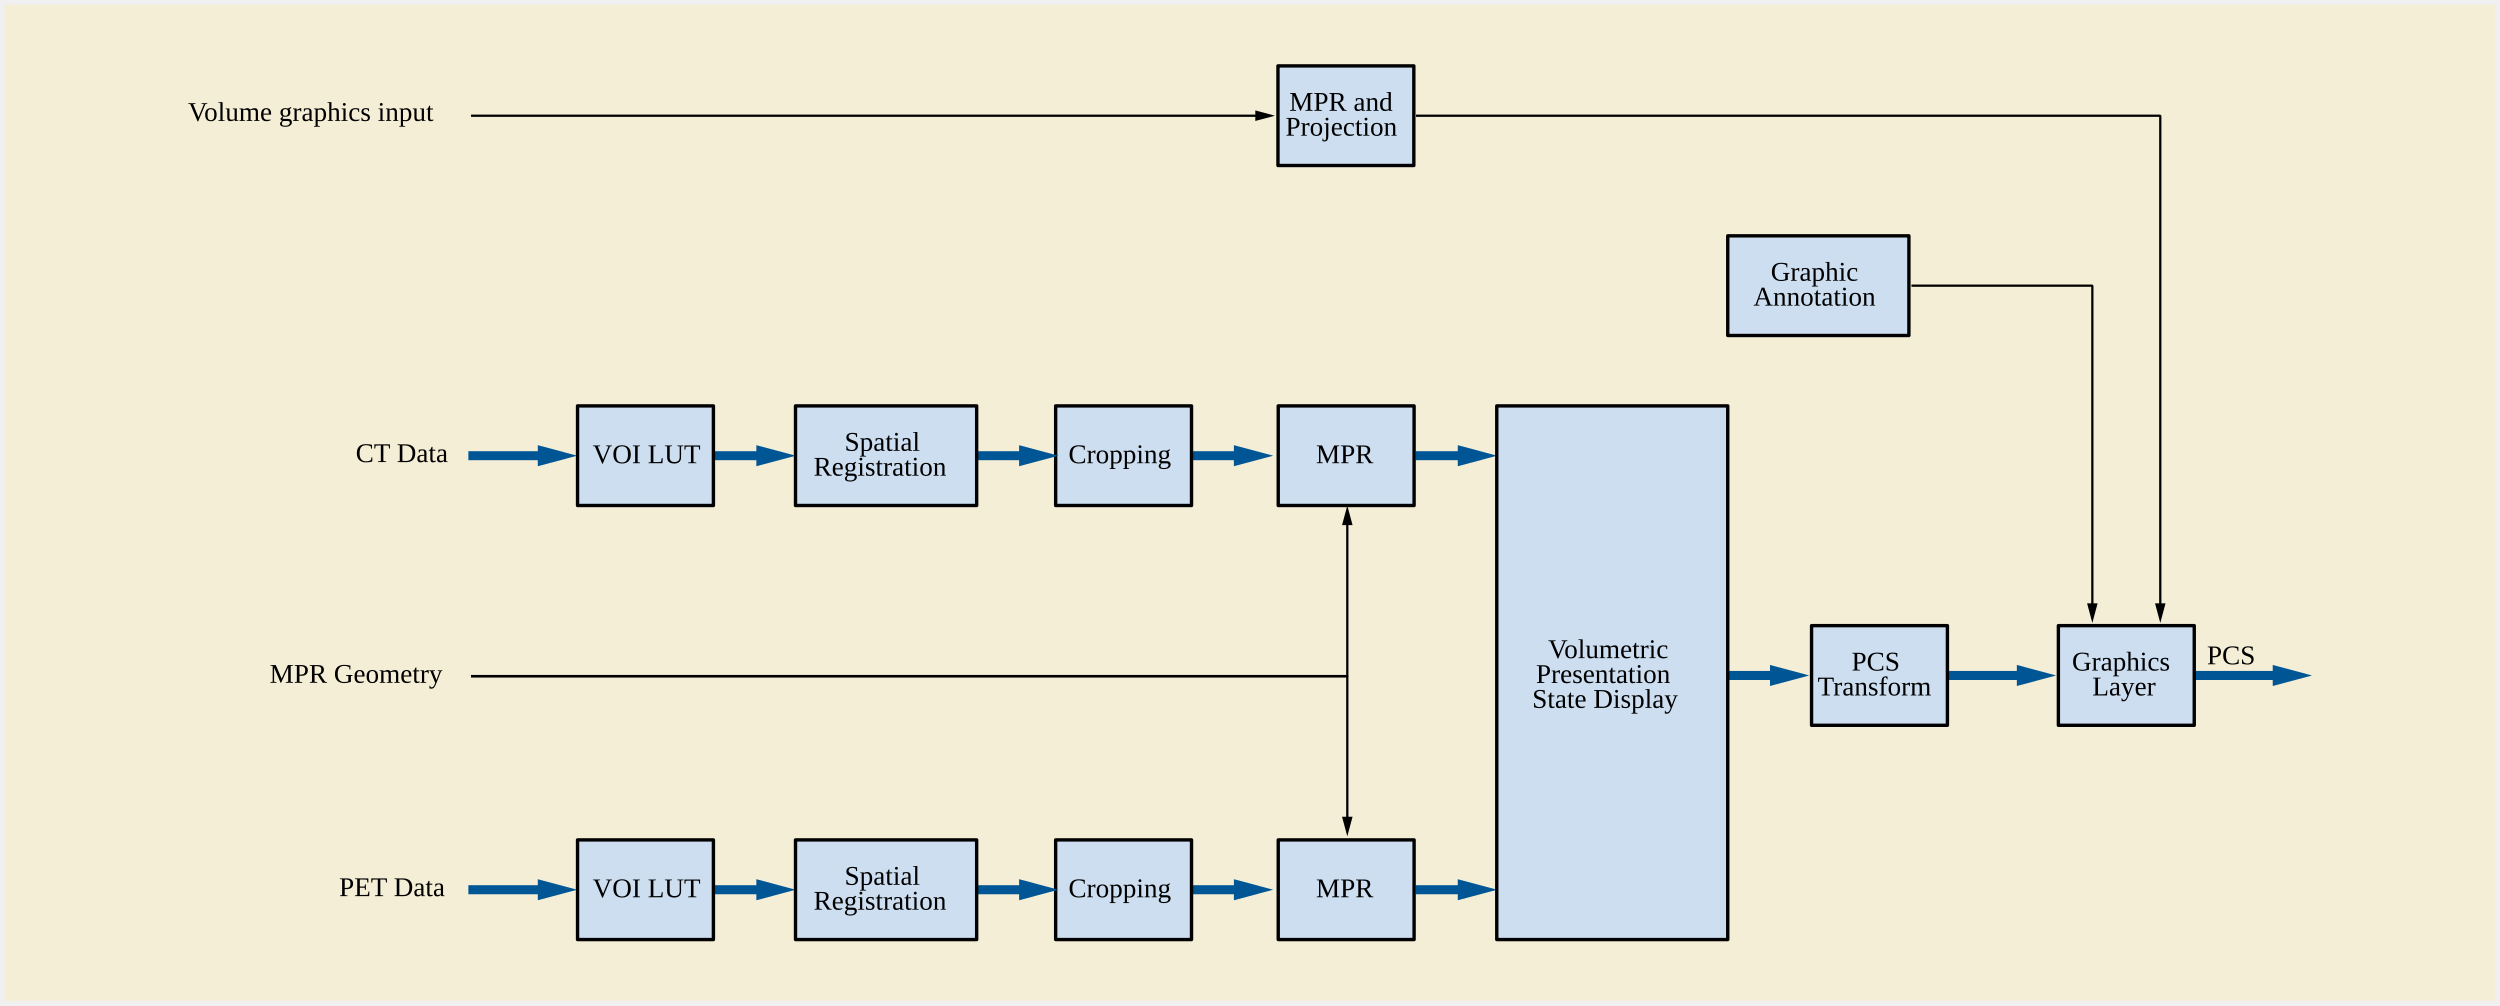
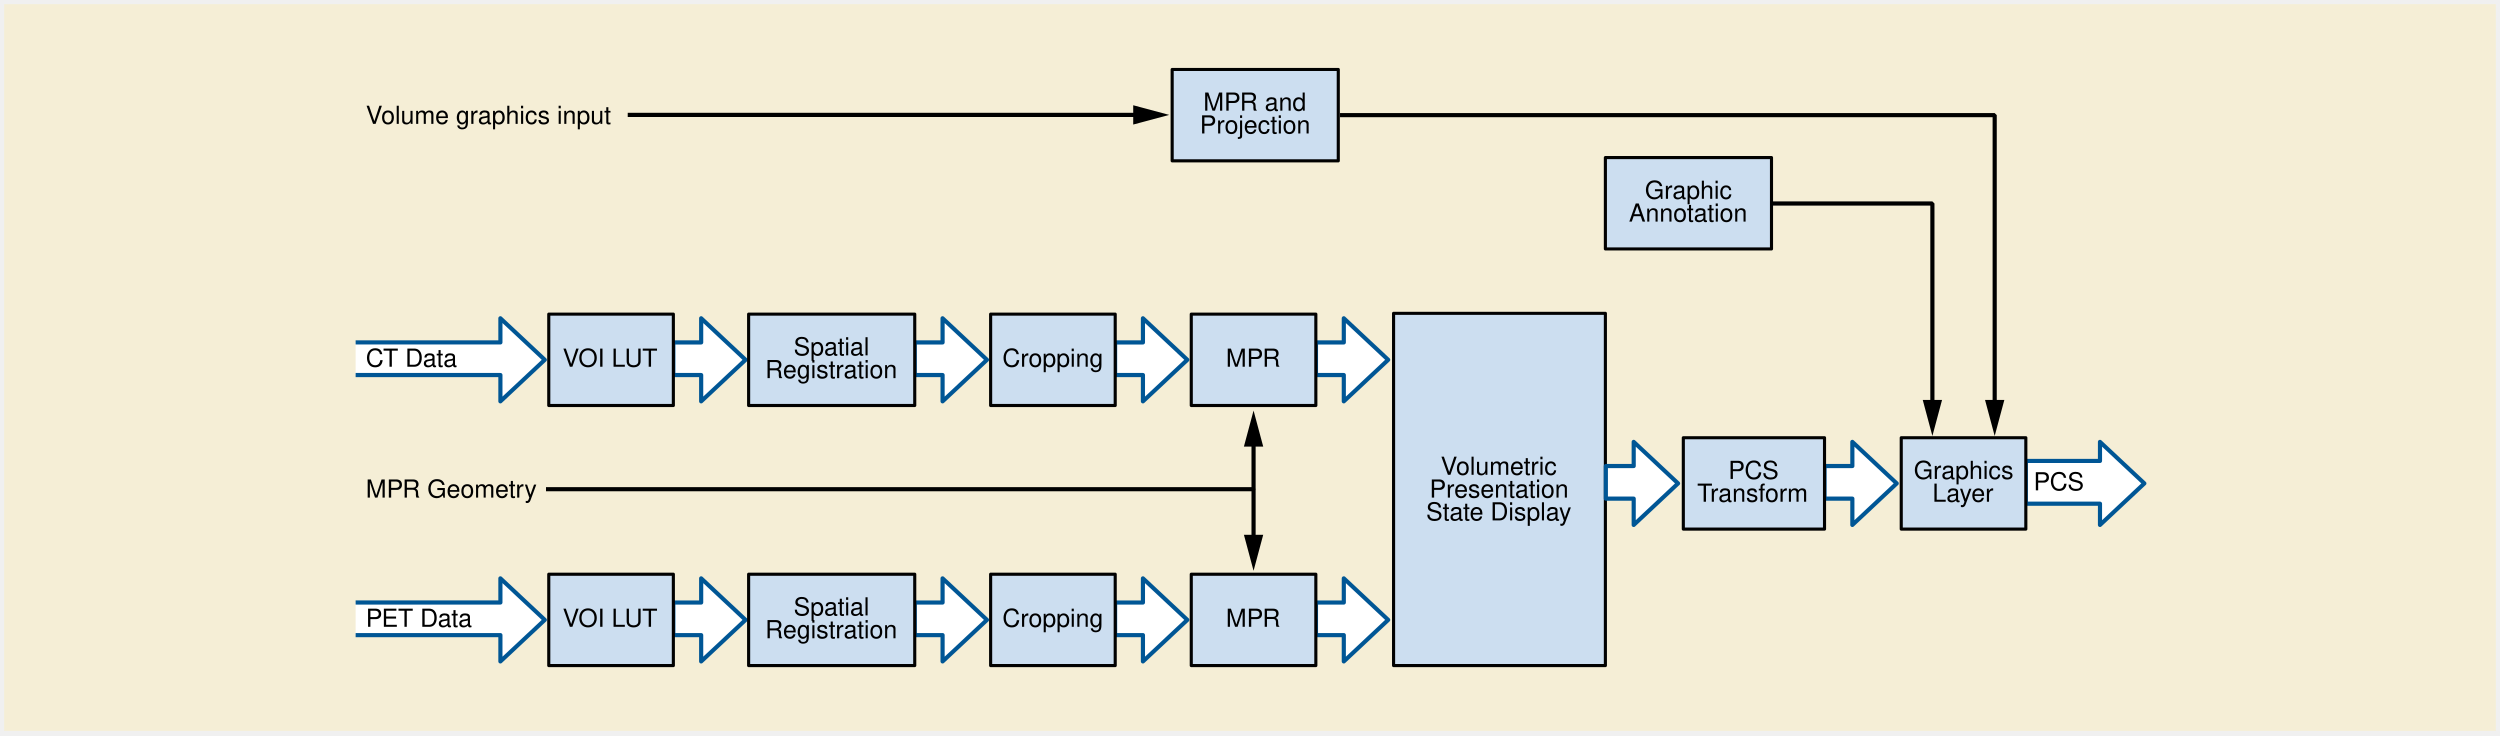
- <svg xmlns="http://www.w3.org/2000/svg" version="1.1" id="Layer_1" x="0px" y="0px" width="552px" height="222px" viewBox="0 0 552 222" enable-background="new 0 0 552 222" xml:space="preserve">
+ <svg xmlns="http://www.w3.org/2000/svg" version="1.1" id="Layer_1" x="0px" y="0px" width="602px" height="177px" viewBox="0 0 602 177" enable-background="new 0 0 602 177" xml:space="preserve">
+   <defs>
+     <style type="text/css">
+ 	text {
+ 	  font-family: Helvetica, Verdana, ArialUnicodeMS, san-serif
+ 	}
+ 	</style>
+   </defs>
  <g>
-     <rect x="1" y="1" fill="#F5EED6" width="550" height="220" />
+    </g>
+   <g>
+     <rect x="1" y="1" fill="#F5EED6" width="600" height="175" />
    <g>
+       <path fill="#FFFFFF" stroke="#005695" stroke-linejoin="round" d="M346.681,132.438" />
+       <path fill="#FFFFFF" stroke="#005695" stroke-linejoin="round" d="M346.681,155.111" />
+       <polyline fill="#FFFFFF" stroke="#005695" stroke-linejoin="round" points="85.636,82.451 120.496,82.451 120.496,76.643     131.182,86.642 120.496,96.643 120.496,90.307 85.636,90.307   " />
+       <polygon fill="#FFFFFF" stroke="#005695" stroke-linecap="round" stroke-linejoin="round" points="162.136,90.31 162.136,82.458     168.841,82.458 168.841,76.643 179.526,86.642 168.841,96.643 168.841,90.31   " />
+       <polygon fill="#FFFFFF" stroke="#005695" stroke-linecap="round" stroke-linejoin="round" points="220.269,90.31 220.269,82.458     226.974,82.458 226.974,76.643 237.66,86.642 226.974,96.643 226.974,90.31   " />
+       <polygon fill="#FFFFFF" stroke="#005695" stroke-linecap="round" stroke-linejoin="round" points="268.515,90.31 268.515,82.458     275.22,82.458 275.22,76.643 285.906,86.642 275.22,96.643 275.22,90.31   " />
+       <polygon fill="#FFFFFF" stroke="#005695" stroke-linecap="round" stroke-linejoin="round" points="316.882,90.31 316.882,82.458     323.587,82.458 323.587,76.643 334.272,86.642 323.587,96.643 323.587,90.31   " />
+       <rect x="132.144" y="75.643" fill="#CCDEF0" stroke="#010101" stroke-width="0.75" stroke-linecap="round" stroke-linejoin="round" stroke-miterlimit="1" width="30" height="22" />
+       <g>
+         <text transform="matrix(1 0 0 1 135.4736 88.312)" font-size="6">VOI LUT</text>
+       </g>
+       <rect x="238.543" y="75.643" fill="#CCDEF0" stroke="#010101" stroke-width="0.75" stroke-linecap="round" stroke-linejoin="round" stroke-miterlimit="1" width="30" height="22" />
+       <g>
+         <text transform="matrix(1 0 0 1 241.3677 88.312)" font-size="6">Cropping</text>
+       </g>
+       <rect x="286.857" y="75.643" fill="#CCDEF0" stroke="#010101" stroke-width="0.75" stroke-linecap="round" stroke-linejoin="round" stroke-miterlimit="1" width="29.997" height="22" />
+       <g>
+         <text transform="matrix(1 0 0 1 295.189 88.312)" font-size="6">MPR</text>
+       </g>
+       <rect x="180.269" y="75.643" fill="#CCDEF0" stroke="#010101" stroke-width="0.75" stroke-linecap="round" stroke-linejoin="round" stroke-miterlimit="1" width="40" height="22" />
+       <g>
+         <text transform="matrix(1 0 0 1 191.0962 85.5669)">
+           <tspan x="0" y="0" font-size="6">Spatial</tspan>
+           <tspan x="-6.835" y="5.491" font-size="6">Registration</tspan>
+         </text>
+       </g>
+       <g>
+         <text transform="matrix(1 0 0 1 88.083 119.8252)" font-size="6">MPR Geometry</text>
+       </g>
+       <g>
+         <text transform="matrix(1 0 0 1 88.083 88.312)" font-size="6">CT Data</text>
+       </g>
+       <polyline fill="#FFFFFF" stroke="#005695" stroke-linejoin="round" points="85.636,145.08 120.496,145.08 120.496,139.271     131.182,149.27 120.496,159.271 120.496,152.936 85.636,152.936   " />
+       <polygon fill="#FFFFFF" stroke="#005695" stroke-linecap="round" stroke-linejoin="round" points="162.136,152.938     162.136,145.086 168.841,145.086 168.841,139.271 179.526,149.27 168.841,159.271 168.841,152.938   " />
+       <polygon fill="#FFFFFF" stroke="#005695" stroke-linecap="round" stroke-linejoin="round" points="220.269,152.938     220.269,145.086 226.974,145.086 226.974,139.271 237.66,149.27 226.974,159.271 226.974,152.938   " />
+       <polygon fill="#FFFFFF" stroke="#005695" stroke-linecap="round" stroke-linejoin="round" points="268.515,152.938     268.515,145.086 275.22,145.086 275.22,139.271 285.906,149.27 275.22,159.271 275.22,152.938   " />
+       <polygon fill="#FFFFFF" stroke="#005695" stroke-linecap="round" stroke-linejoin="round" points="316.882,152.938     316.882,145.086 323.587,145.086 323.587,139.271 334.272,149.27 323.587,159.271 323.587,152.938   " />
      <g>
        <g>
-           <line fill="none" stroke="#005695" stroke-width="2" stroke-miterlimit="1" x1="263.117" y1="196.453" x2="274.03" y2="196.453" />
          <g>
-             <polygon fill="#005695" points="272.444,198.777 281.117,196.453 272.444,194.129      " />
+             <line fill="none" stroke="#000000" stroke-miterlimit="1" x1="301.857" y1="117.84" x2="301.857" y2="105.949" />
+             <g>
+               <polygon points="304.182,107.534 301.857,98.861 299.533,107.534       " />
+             </g>
+           </g>
+         </g>
+         <g>
+           <g>
+             <polyline fill="none" stroke="#000000" stroke-miterlimit="1" points="131.477,117.795 301.858,117.795 301.858,130.359             " />
+             <g>
+               <polygon points="299.534,128.774 301.858,137.447 304.183,128.774       " />
+             </g>
          </g>
        </g>
      </g>
-       <rect x="233.088" y="185.453" fill="#CCDEF0" stroke="#010101" stroke-width="0.75" stroke-linecap="round" stroke-linejoin="round" stroke-miterlimit="1" width="30" height="22" />
+       <rect x="132.144" y="138.271" fill="#CCDEF0" stroke="#010101" stroke-width="0.75" stroke-linecap="round" stroke-linejoin="round" stroke-miterlimit="1" width="30" height="22" />
      <g>
-         <text transform="matrix(1 0 0 1 235.9126 198.1152)" font-size="6">Cropping</text>
+         <text transform="matrix(1 0 0 1 135.4736 150.9404)" font-size="6">VOI LUT</text>
+       </g>
+       <rect x="238.543" y="138.271" fill="#CCDEF0" stroke="#010101" stroke-width="0.75" stroke-linecap="round" stroke-linejoin="round" stroke-miterlimit="1" width="30" height="22" />
+       <g>
+         <text transform="matrix(1 0 0 1 241.3677 150.9404)" font-size="6">Cropping</text>
+       </g>
+       <rect x="286.857" y="138.271" fill="#CCDEF0" stroke="#010101" stroke-width="0.75" stroke-linecap="round" stroke-linejoin="round" stroke-miterlimit="1" width="29.997" height="22" />
+       <g>
+         <text transform="matrix(1 0 0 1 295.189 150.9404)" font-size="6">MPR</text>
+       </g>
+       <rect x="180.269" y="138.271" fill="#CCDEF0" stroke="#010101" stroke-width="0.75" stroke-linecap="round" stroke-linejoin="round" stroke-miterlimit="1" width="40" height="22" />
+       <g>
+         <text transform="matrix(1 0 0 1 191.0962 148.1953)">
+           <tspan x="0" y="0" font-size="6">Spatial</tspan>
+           <tspan x="-6.835" y="5.49" font-size="6">Registration</tspan>
+         </text>
+       </g>
+       <g>
+         <text transform="matrix(1 0 0 1 88.083 150.9404)" font-size="6">PET Data</text>
+       </g>
+       <rect x="335.572" y="75.449" fill="#CCDEF0" stroke="#010101" stroke-width="0.75" stroke-linecap="round" stroke-linejoin="round" stroke-miterlimit="1" width="51.004" height="84.821" />
+       <g>
+         <text transform="matrix(1 0 0 1 346.9023 114.335)">
+           <tspan x="0" y="0" font-size="6">Volumetric</tspan>
+           <tspan x="-2.673" y="5.49" font-size="6">Presentation</tspan>
+           <tspan x="-3.504" y="10.98" font-size="6">State Display</tspan>
+         </text>
      </g>
      <g>
        <g>
-           <line fill="none" stroke="#005695" stroke-width="2" stroke-miterlimit="1" x1="103.416" y1="196.453" x2="120.329" y2="196.453" />
+           <line fill="none" stroke="#000000" stroke-miterlimit="1" x1="274.463" y1="27.668" x2="151.157" y2="27.668" />
          <g>
-             <polygon fill="#005695" points="118.743,198.777 127.416,196.453 118.743,194.129      " />
+             <polygon points="272.877,25.344 281.55,27.668 272.877,29.992      " />
+           </g>
+         </g>
+       </g>
+       <rect x="386.576" y="37.943" fill="#CCDEF0" stroke="#010101" stroke-width="0.75" stroke-linecap="round" stroke-linejoin="round" stroke-miterlimit="1" width="40" height="22" />
+       <g>
+         <text transform="matrix(1 0 0 1 396.0703 47.8755)">
+           <tspan x="0" y="0" font-size="6">Graphic</tspan>
+           <tspan x="-3.841" y="5.491" font-size="6">Annotation</tspan>
+         </text>
+       </g>
+       <g>
+         <text transform="matrix(1 0 0 1 88.083 29.835)" font-size="6">Volume graphics input</text>
+       </g>
+       <polygon fill="#FFFFFF" stroke="#005695" stroke-linejoin="round" points="487.823,121.294 487.823,110.991 505.676,110.991     505.676,106.407 516.361,116.405 505.676,126.407 505.676,121.294   " />
+       <g>
+         <g>
+           <polyline fill="none" stroke="#000000" stroke-miterlimit="1" points="465.32,97.892 465.32,49.004 426.566,49.004     " />
+           <g>
+             <polygon points="467.645,96.307 465.32,104.979 462.996,96.307      " />
          </g>
        </g>
      </g>
      <g>
        <g>
-           <line fill="none" stroke="#005695" stroke-width="2" stroke-miterlimit="1" x1="157.676" y1="196.453" x2="168.588" y2="196.453" />
+           <polyline fill="none" stroke="#000000" stroke-miterlimit="1" points="480.32,97.892 480.32,27.729 322.675,27.729     " />
          <g>
-             <polygon fill="#005695" points="167.003,198.777 175.676,196.453 167.003,194.129      " />
+             <polygon points="482.645,96.307 480.32,104.979 477.996,96.307      " />
          </g>
        </g>
      </g>
-       <rect x="127.522" y="185.453" fill="#CCDEF0" stroke="#010101" stroke-width="0.75" stroke-linecap="round" stroke-linejoin="round" stroke-miterlimit="1" width="30" height="22" />
+       <rect x="282.257" y="16.729" fill="#CCDEF0" stroke="#010101" stroke-width="0.75" stroke-linecap="round" stroke-linejoin="round" stroke-miterlimit="1" width="40" height="22" />
      <g>
-         <text transform="matrix(1 0 0 1 130.8521 198.1152)" font-size="6">VOI LUT</text>
-       </g>
-       <g>
-         <g>
-           <line fill="none" stroke="#005695" stroke-width="2" stroke-miterlimit="1" x1="215.69" y1="196.453" x2="226.603" y2="196.453" />
-           <g>
-             <polygon fill="#005695" points="225.018,198.777 233.69,196.453 225.018,194.129      " />
-           </g>
-         </g>
-       </g>
-       <g>
-         <g>
-           <line fill="none" stroke="#005695" stroke-width="2" stroke-miterlimit="1" x1="312.548" y1="196.453" x2="323.46" y2="196.453" />
-           <g>
-             <polygon fill="#005695" points="321.875,198.777 330.548,196.453 321.875,194.129      " />
-           </g>
-         </g>
-       </g>
-       <rect x="282.234" y="185.453" fill="#CCDEF0" stroke="#010101" stroke-width="0.75" stroke-linecap="round" stroke-linejoin="round" stroke-miterlimit="1" width="29.999" height="22" />
-       <g>
-         <text transform="matrix(1 0 0 1 290.5674 198.1152)" font-size="6">MPR</text>
-       </g>
-       <rect x="175.647" y="185.453" fill="#CCDEF0" stroke="#010101" stroke-width="0.75" stroke-linecap="round" stroke-linejoin="round" stroke-miterlimit="1" width="40" height="22" />
-       <g>
-         <text transform="matrix(1 0 0 1 186.4746 195.3691)">
-           <tspan x="0" y="0" font-size="6">Spatial</tspan>
-           <tspan x="-6.835" y="5.491" font-size="6">Registration</tspan>
-         </text>
-       </g>
-       <g>
-         <text transform="matrix(1 0 0 1 74.8677 197.8652)" font-size="6">PET Data</text>
-       </g>
-       <g>
-         <g>
-           <line fill="none" stroke="#005695" stroke-width="2" stroke-miterlimit="1" x1="263.117" y1="100.619" x2="274.03" y2="100.619" />
-           <g>
-             <polygon fill="#005695" points="272.444,102.943 281.117,100.619 272.444,98.295      " />
-           </g>
-         </g>
-       </g>
-       <rect x="233.088" y="89.62" fill="#CCDEF0" stroke="#010101" stroke-width="0.75" stroke-linecap="round" stroke-linejoin="round" stroke-miterlimit="1" width="30" height="22" />
-       <g>
-         <text transform="matrix(1 0 0 1 235.9126 102.2812)" font-size="6">Cropping</text>
-       </g>
-       <g>
-         <g>
-           <polyline fill="none" stroke="#000000" stroke-width="0.5" stroke-miterlimit="1" points="104.003,149.332 297.484,149.332       297.484,115.162     " />
-           <g>
-             <polygon points="298.646,115.954 297.484,111.618 296.322,115.954      " />
-           </g>
-         </g>
-       </g>
-       <g>
-         <g>
-           <polyline fill="none" stroke="#000000" stroke-width="0.5" stroke-miterlimit="1" points="104.003,149.271 297.484,149.271       297.484,181.126     " />
-           <g>
-             <polygon points="296.322,180.334 297.484,184.67 298.646,180.334      " />
-           </g>
-         </g>
-       </g>
-       <g>
-         <g>
-           <line fill="none" stroke="#005695" stroke-width="2" stroke-miterlimit="1" x1="103.416" y1="100.619" x2="120.329" y2="100.619" />
-           <g>
-             <polygon fill="#005695" points="118.743,102.943 127.416,100.619 118.743,98.295      " />
-           </g>
-         </g>
-       </g>
-       <g>
-         <g>
-           <line fill="none" stroke="#005695" stroke-width="2" stroke-miterlimit="1" x1="157.676" y1="100.619" x2="168.588" y2="100.619" />
-           <g>
-             <polygon fill="#005695" points="167.003,102.943 175.676,100.619 167.003,98.295      " />
-           </g>
-         </g>
-       </g>
-       <rect x="127.522" y="89.62" fill="#CCDEF0" stroke="#010101" stroke-width="0.75" stroke-linecap="round" stroke-linejoin="round" stroke-miterlimit="1" width="30" height="22" />
-       <g>
-         <text transform="matrix(1 0 0 1 130.8521 102.2812)" font-size="6">VOI LUT</text>
-       </g>
-       <g>
-         <g>
-           <line fill="none" stroke="#005695" stroke-width="2" stroke-miterlimit="1" x1="215.69" y1="100.619" x2="226.603" y2="100.619" />
-           <g>
-             <polygon fill="#005695" points="225.018,102.943 233.69,100.619 225.018,98.295      " />
-           </g>
-         </g>
-       </g>
-       <g>
-         <g>
-           <line fill="none" stroke="#005695" stroke-width="2" stroke-miterlimit="1" x1="312.548" y1="100.619" x2="323.46" y2="100.619" />
-           <g>
-             <polygon fill="#005695" points="321.875,102.943 330.548,100.619 321.875,98.295      " />
-           </g>
-         </g>
-       </g>
-       <rect x="282.234" y="89.62" fill="#CCDEF0" stroke="#010101" stroke-width="0.75" stroke-linecap="round" stroke-linejoin="round" stroke-miterlimit="1" width="29.999" height="22" />
-       <g>
-         <text transform="matrix(1 0 0 1 290.5674 102.2812)" font-size="6">MPR</text>
-       </g>
-       <rect x="175.647" y="89.62" fill="#CCDEF0" stroke="#010101" stroke-width="0.75" stroke-linecap="round" stroke-linejoin="round" stroke-miterlimit="1" width="40" height="22" />
-       <g>
-         <text transform="matrix(1 0 0 1 186.4746 99.5361)">
-           <tspan x="0" y="0" font-size="6">Spatial</tspan>
-           <tspan x="-6.835" y="5.491" font-size="6">Registration</tspan>
-         </text>
-       </g>
-       <g>
-         <text transform="matrix(1 0 0 1 78.5386 102.0312)" font-size="6">CT Data</text>
-       </g>
-       <g>
-         <text transform="matrix(1 0 0 1 59.5366 150.7637)" font-size="6">MPR Geometry</text>
-       </g>
-       <g>
-         <g>
-           <polyline fill="none" stroke="#000000" stroke-width="0.5" stroke-miterlimit="1" points="461.99,134.007 461.99,63.072       422.053,63.072     " />
-           <g>
-             <polygon points="463.152,133.215 461.99,137.551 460.828,133.215      " />
-           </g>
-         </g>
-       </g>
-       <g>
-         <g>
-           <line fill="none" stroke="#000000" stroke-width="0.5" stroke-miterlimit="1" x1="277.963" y1="25.547" x2="104.003" y2="25.547" />
-           <g>
-             <polygon points="277.171,24.385 281.507,25.547 277.171,26.709      " />
-           </g>
-         </g>
-       </g>
-       <g>
-         <g>
-           <polyline fill="none" stroke="#000000" stroke-width="0.5" stroke-miterlimit="1" points="476.99,134.007 476.99,25.547       312.645,25.547     " />
-           <g>
-             <polygon points="478.152,133.215 476.99,137.551 475.828,133.215      " />
-           </g>
-         </g>
-       </g>
-       <rect x="282.174" y="14.547" fill="#CCDEF0" stroke="#010101" stroke-width="0.75" stroke-linecap="round" stroke-linejoin="round" stroke-miterlimit="1" width="30" height="22" />
-       <g>
-         <text transform="matrix(1 0 0 1 284.668 24.4634)">
+         <text transform="matrix(1 0 0 1 289.7505 26.6538)">
          <tspan x="0" y="0" font-size="6">MPR and</tspan>
          <tspan x="-0.835" y="5.491" font-size="6">Projection</tspan>
        </text>
      </g>
-       <rect x="381.486" y="52.072" fill="#CCDEF0" stroke="#010101" stroke-width="0.75" stroke-linecap="round" stroke-linejoin="round" stroke-miterlimit="1" width="40" height="22" />
+       <rect x="457.819" y="105.407" fill="#CCDEF0" stroke="#010101" stroke-width="0.75" stroke-linecap="round" stroke-linejoin="round" stroke-miterlimit="1" width="30" height="22" />
      <g>
-         <text transform="matrix(1 0 0 1 390.9834 61.9888)">
-           <tspan x="0" y="0" font-size="6">Graphic</tspan>
-           <tspan x="-3.841" y="5.491" font-size="6">Annotation</tspan>
-         </text>
-       </g>
-       <g>
-         <text transform="matrix(1 0 0 1 41.5103 26.7056)" font-size="6">Volume graphics input</text>
-       </g>
-       <g>
-         <g>
-           <line fill="none" stroke="#005695" stroke-width="2" stroke-miterlimit="1" x1="381.486" y1="149.145" x2="392.398" y2="149.145" />
-           <g>
-             <polygon fill="#005695" points="390.813,151.469 399.486,149.145 390.813,146.82      " />
-           </g>
-         </g>
-       </g>
-       <g>
-         <g>
-           <line fill="none" stroke="#005695" stroke-width="2" stroke-miterlimit="1" x1="429.99" y1="149.145" x2="446.902" y2="149.145" />
-           <g>
-             <polygon fill="#005695" points="445.317,151.469 453.99,149.145 445.317,146.82      " />
-           </g>
-         </g>
-       </g>
-       <g>
-         <text transform="matrix(1 0 0 1 487.2949 146.6758)" font-size="6">PCS</text>
-       </g>
-       <g>
-         <g>
-           <line fill="none" stroke="#005695" stroke-width="2" stroke-miterlimit="1" x1="484.49" y1="149.145" x2="503.402" y2="149.145" />
-           <g>
-             <polygon fill="#005695" points="501.817,151.469 510.49,149.145 501.817,146.82      " />
-           </g>
-         </g>
-       </g>
-       <rect x="454.49" y="138.145" fill="#CCDEF0" stroke="#010101" stroke-width="0.75" stroke-linecap="round" stroke-linejoin="round" stroke-miterlimit="1" width="30" height="22" />
-       <g>
-         <text transform="matrix(1 0 0 1 457.4863 148.0596)">
+         <text transform="matrix(1 0 0 1 460.8252 115.332)">
          <tspan x="0" y="0" font-size="6">Graphics</tspan>
          <tspan x="4.5" y="5.491" font-size="6">Layer</tspan>
        </text>
      </g>
-       <rect x="399.99" y="138.145" fill="#CCDEF0" stroke="#010101" stroke-width="0.75" stroke-linecap="round" stroke-linejoin="round" stroke-miterlimit="1" width="30" height="22" />
      <g>
-         <text transform="matrix(1 0 0 1 408.8213 148.0596)">
+         <text transform="matrix(1 0 0 1 489.6816 118.0771)" font-size="6">PCS</text>
+       </g>
+       <polygon fill="#FFFFFF" stroke="#005695" stroke-linecap="round" stroke-linejoin="round" points="386.688,120.073     386.688,112.222 393.394,112.222 393.394,106.406 404.079,116.405 393.394,126.407 393.394,120.073   " />
+       <polygon fill="#FFFFFF" stroke="#005695" stroke-linecap="round" stroke-linejoin="round" points="439.342,120.073     439.342,112.222 446.047,112.222 446.047,106.406 456.732,116.405 446.047,126.407 446.047,120.073   " />
+       <rect x="405.344" y="105.407" fill="#CCDEF0" stroke="#010101" stroke-width="0.75" stroke-linecap="round" stroke-linejoin="round" stroke-miterlimit="1" width="34" height="22" />
+       <g>
+         <text transform="matrix(1 0 0 1 416.1748 115.332)">
          <tspan x="0" y="0" font-size="6">PCS</tspan>
-           <tspan x="-7.5" y="5.491" font-size="6">Transform</tspan>
-         </text>
-       </g>
-       <rect x="330.486" y="89.62" fill="#CCDEF0" stroke="#010101" stroke-width="0.75" stroke-linecap="round" stroke-linejoin="round" stroke-miterlimit="1" width="51" height="117.833" />
-       <g>
-         <text transform="matrix(1 0 0 1 341.8164 145.3145)">
-           <tspan x="0" y="0" font-size="6">Volumetric</tspan>
-           <tspan x="-2.674" y="5.491" font-size="6">Presentation</tspan>
-           <tspan x="-3.504" y="10.981" font-size="6">State Display</tspan>
+           <tspan x="-7.5" y="5.49" font-size="6">Transform</tspan>
        </text>
      </g>
    </g>
  </g>
</svg>
